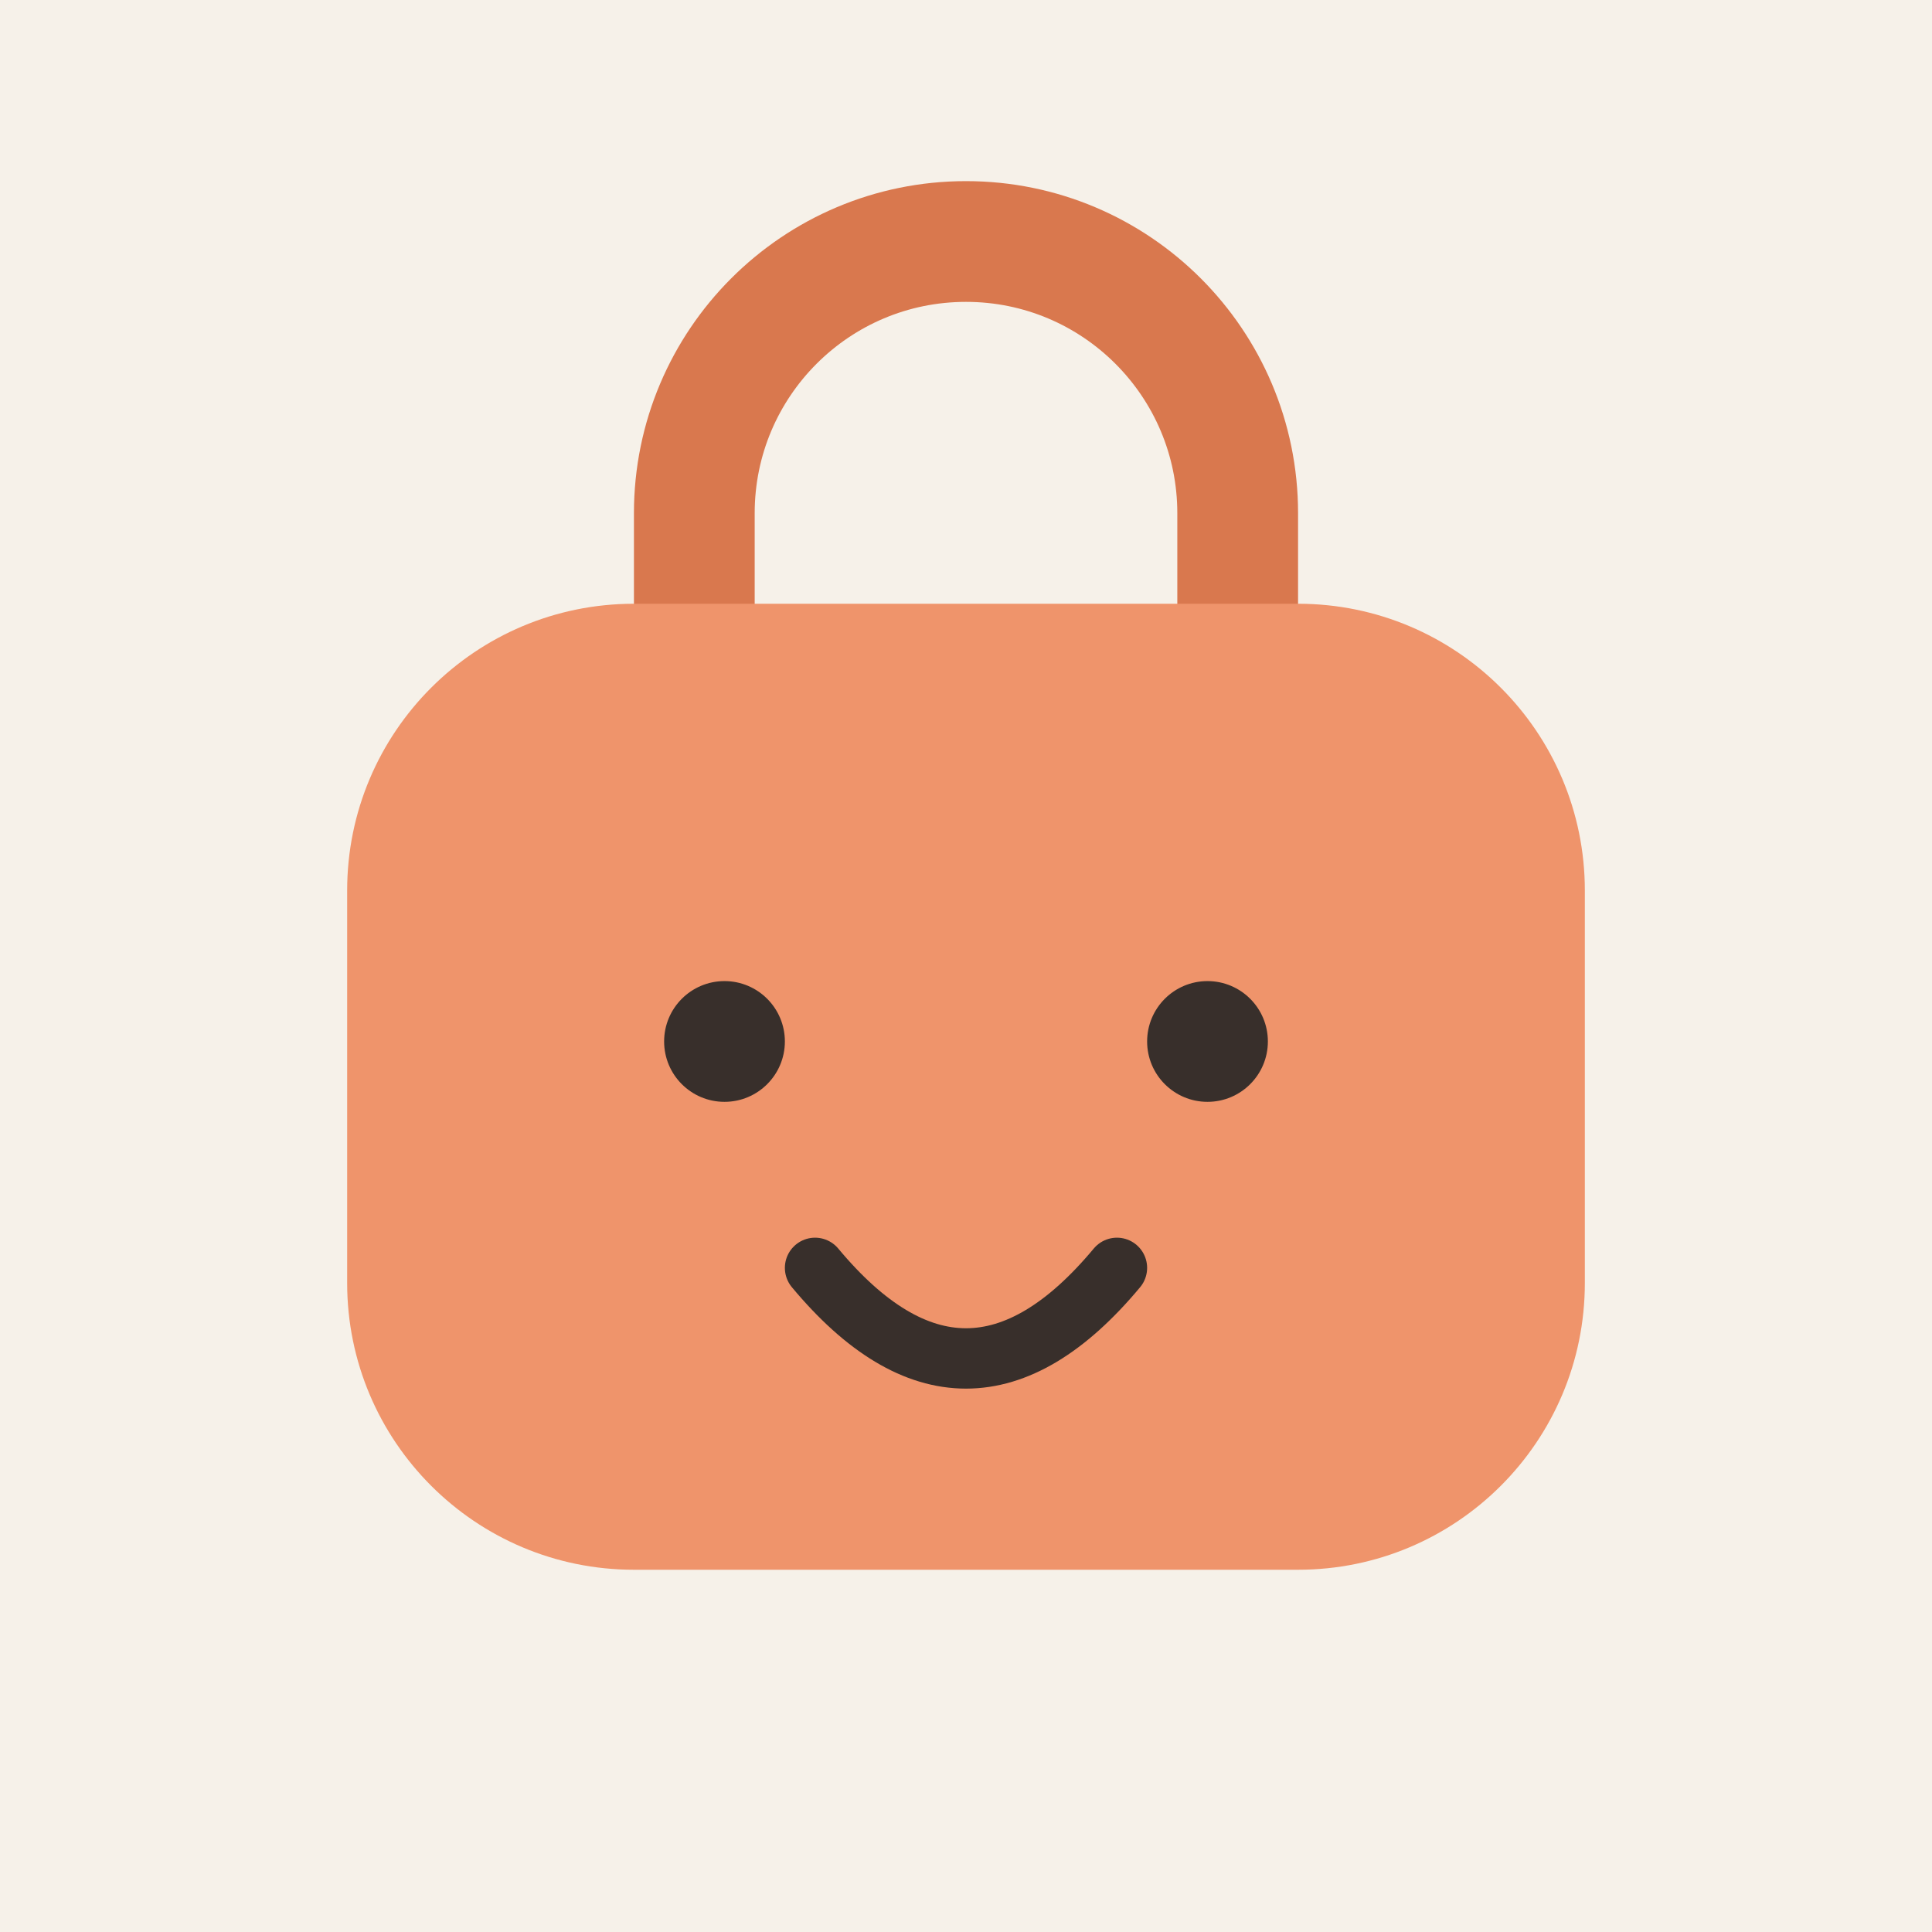
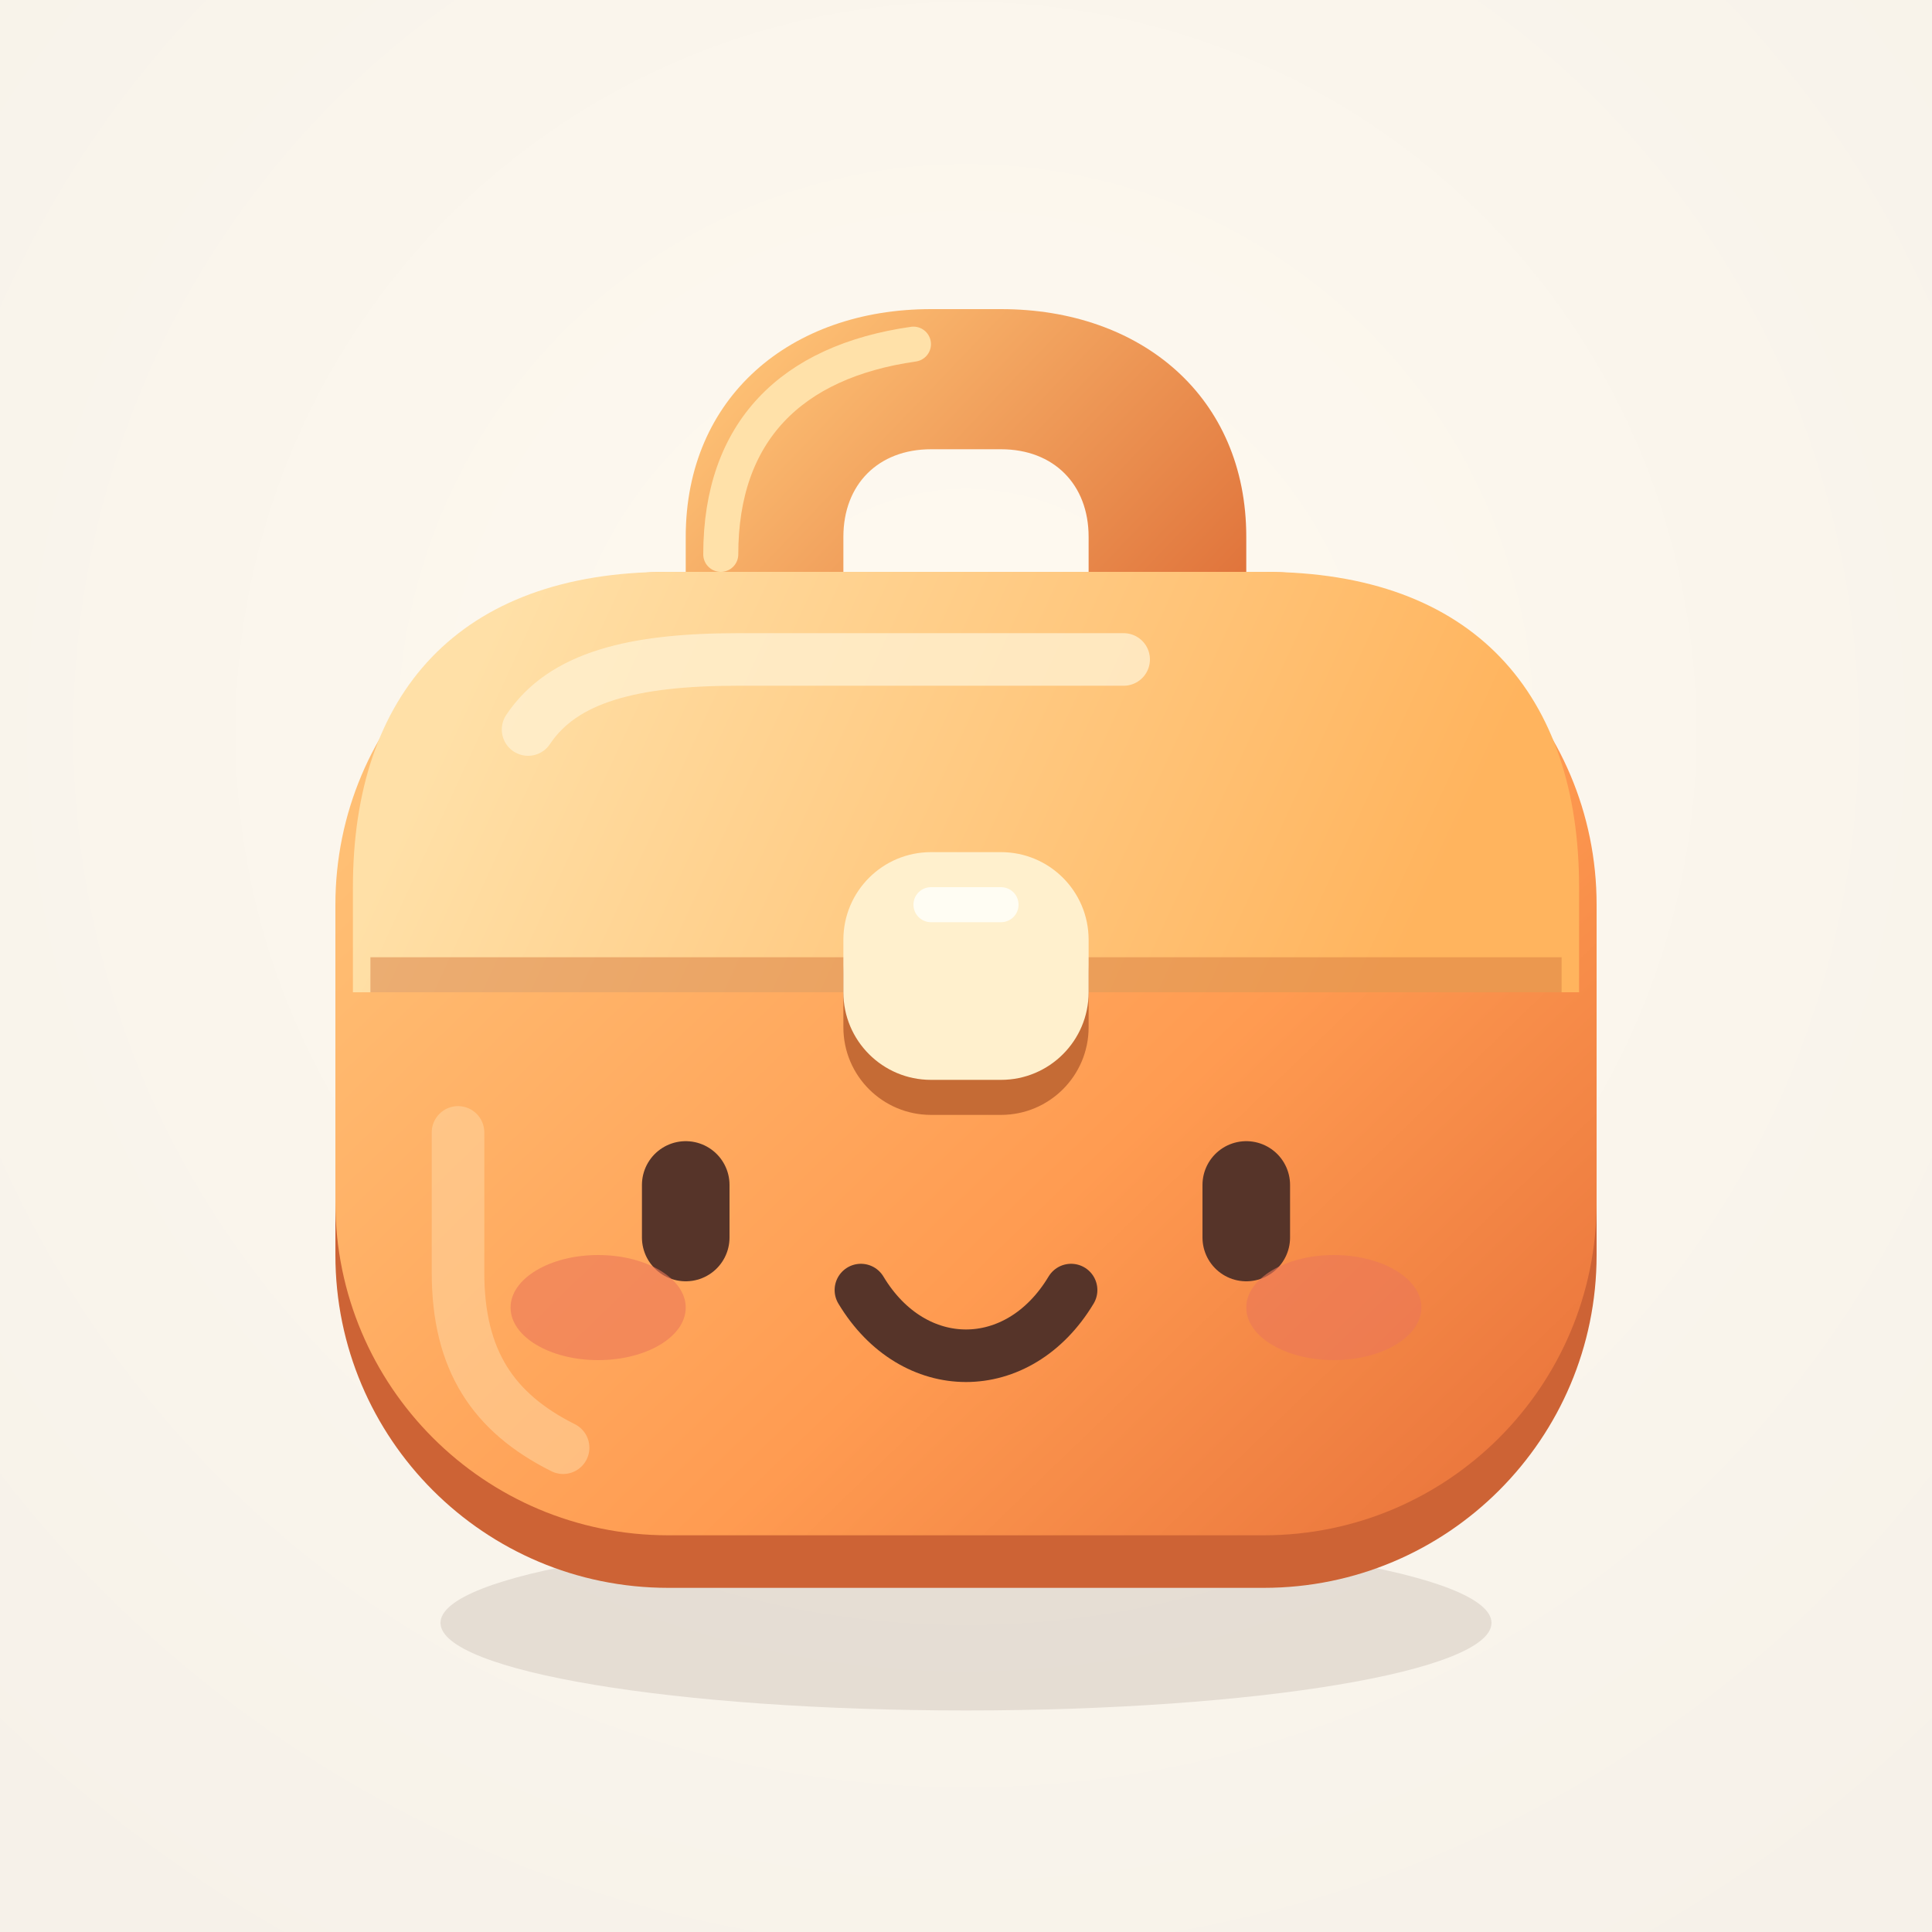
- <svg xmlns="http://www.w3.org/2000/svg" viewBox="0 0 128 128">
-   <rect width="128" height="128" fill="#f6f1e9" />
-   <path d="M46 43V34a18 18 0 0 1 36 0v9" fill="none" stroke="#d9784e" stroke-width="8" />
-   <rect x="23" y="40" width="82" height="64" rx="19" fill="#ef946b" />
-   <circle cx="48" cy="69" r="4" fill="#382f2b" />
-   <circle cx="80" cy="69" r="4" fill="#382f2b" />
-   <path d="M54 84q10 12 20 0" fill="none" stroke="#382f2b" stroke-width="4" stroke-linecap="round" />
+ <svg xmlns="http://www.w3.org/2000/svg" width="512" height="512" viewBox="0 0 512 512">
+   <defs>
+     <radialGradient id="bg" cx="50%" cy="38%" r="75%">
+       <stop offset="0" stop-color="#fffaf0" />
+       <stop offset="1" stop-color="#f6f1e9" />
+     </radialGradient>
+   </defs>
+   <rect width="512" height="512" fill="url(#bg)" />
+   <g fill="none" transform="translate(33.1776 35.49867) scale(4.642133)">
+     <defs>
+       <linearGradient id="pwa-body" x1="24" y1="30" x2="78" y2="86" gradientUnits="userSpaceOnUse">
+         <stop stop-color="#FFBF74" />
+         <stop offset=".55" stop-color="#FF9B51" />
+         <stop offset="1" stop-color="#E66E38" />
+       </linearGradient>
+       <linearGradient id="pwa-lid" x1="22" y1="26" x2="72" y2="49" gradientUnits="userSpaceOnUse">
+         <stop stop-color="#FFE0A7" />
+         <stop offset="1" stop-color="#FFB45E" />
+       </linearGradient>
+       <linearGradient id="pwa-handle" x1="35" y1="11" x2="58" y2="33" gradientUnits="userSpaceOnUse">
+         <stop stop-color="#FFC578" />
+         <stop offset="1" stop-color="#DF7139" />
+       </linearGradient>
+     </defs>
+     <ellipse cx="48" cy="85" rx="30" ry="5" fill="#4E3026" opacity=".12" />
+     <path d="M32 29v-6c0-8 6-13 14-13h4c8 0 14 5 14 13v6h-9v-6c0-3-2-5-5-5h-4c-3 0-5 2-5 5v6z" fill="url(#pwa-handle)" />
+     <path d="M34 24c0-7 4-11 11-12" stroke="#FFE1A9" stroke-width="2" stroke-linecap="round" />
+     <rect x="12" y="28" width="72" height="55" rx="19" fill="#CD6335" />
+     <rect x="12" y="25" width="72" height="55" rx="19" fill="url(#pwa-body)" />
+     <path d="M13 43c0-11 6-18 18-18h34c12 0 18 7 18 18v6H13z" fill="url(#pwa-lid)" />
+     <path d="M23 34c2-3 6-4 12-4h22" stroke="#FFF0D0" stroke-width="3" stroke-linecap="round" opacity=".8" />
+     <path d="M14 48h68" stroke="#D77B3F" stroke-width="2" opacity=".5" />
+     <rect x="41" y="43" width="14" height="13" rx="5" fill="#C56B35" />
+     <rect x="41" y="41" width="14" height="13" rx="5" fill="#FFF0CD" />
+     <path d="M46 44h4" stroke="#FFFDF3" stroke-width="2" stroke-linecap="round" />
+     <path d="M32 60v3m32-3v3" stroke="#563429" stroke-width="5" stroke-linecap="round" />
+     <path d="M42 66c3 5 9 5 12 0" stroke="#563429" stroke-width="3" stroke-linecap="round" />
+     <ellipse cx="27" cy="67" rx="5" ry="3" fill="#EB7758" opacity=".6" />
+     <ellipse cx="69" cy="67" rx="5" ry="3" fill="#EB7758" opacity=".6" />
+     <path d="M19 57v8c0 5 2 8 6 10" stroke="#FFD6A1" stroke-width="3" stroke-linecap="round" opacity=".55" />
+   </g>
</svg>
